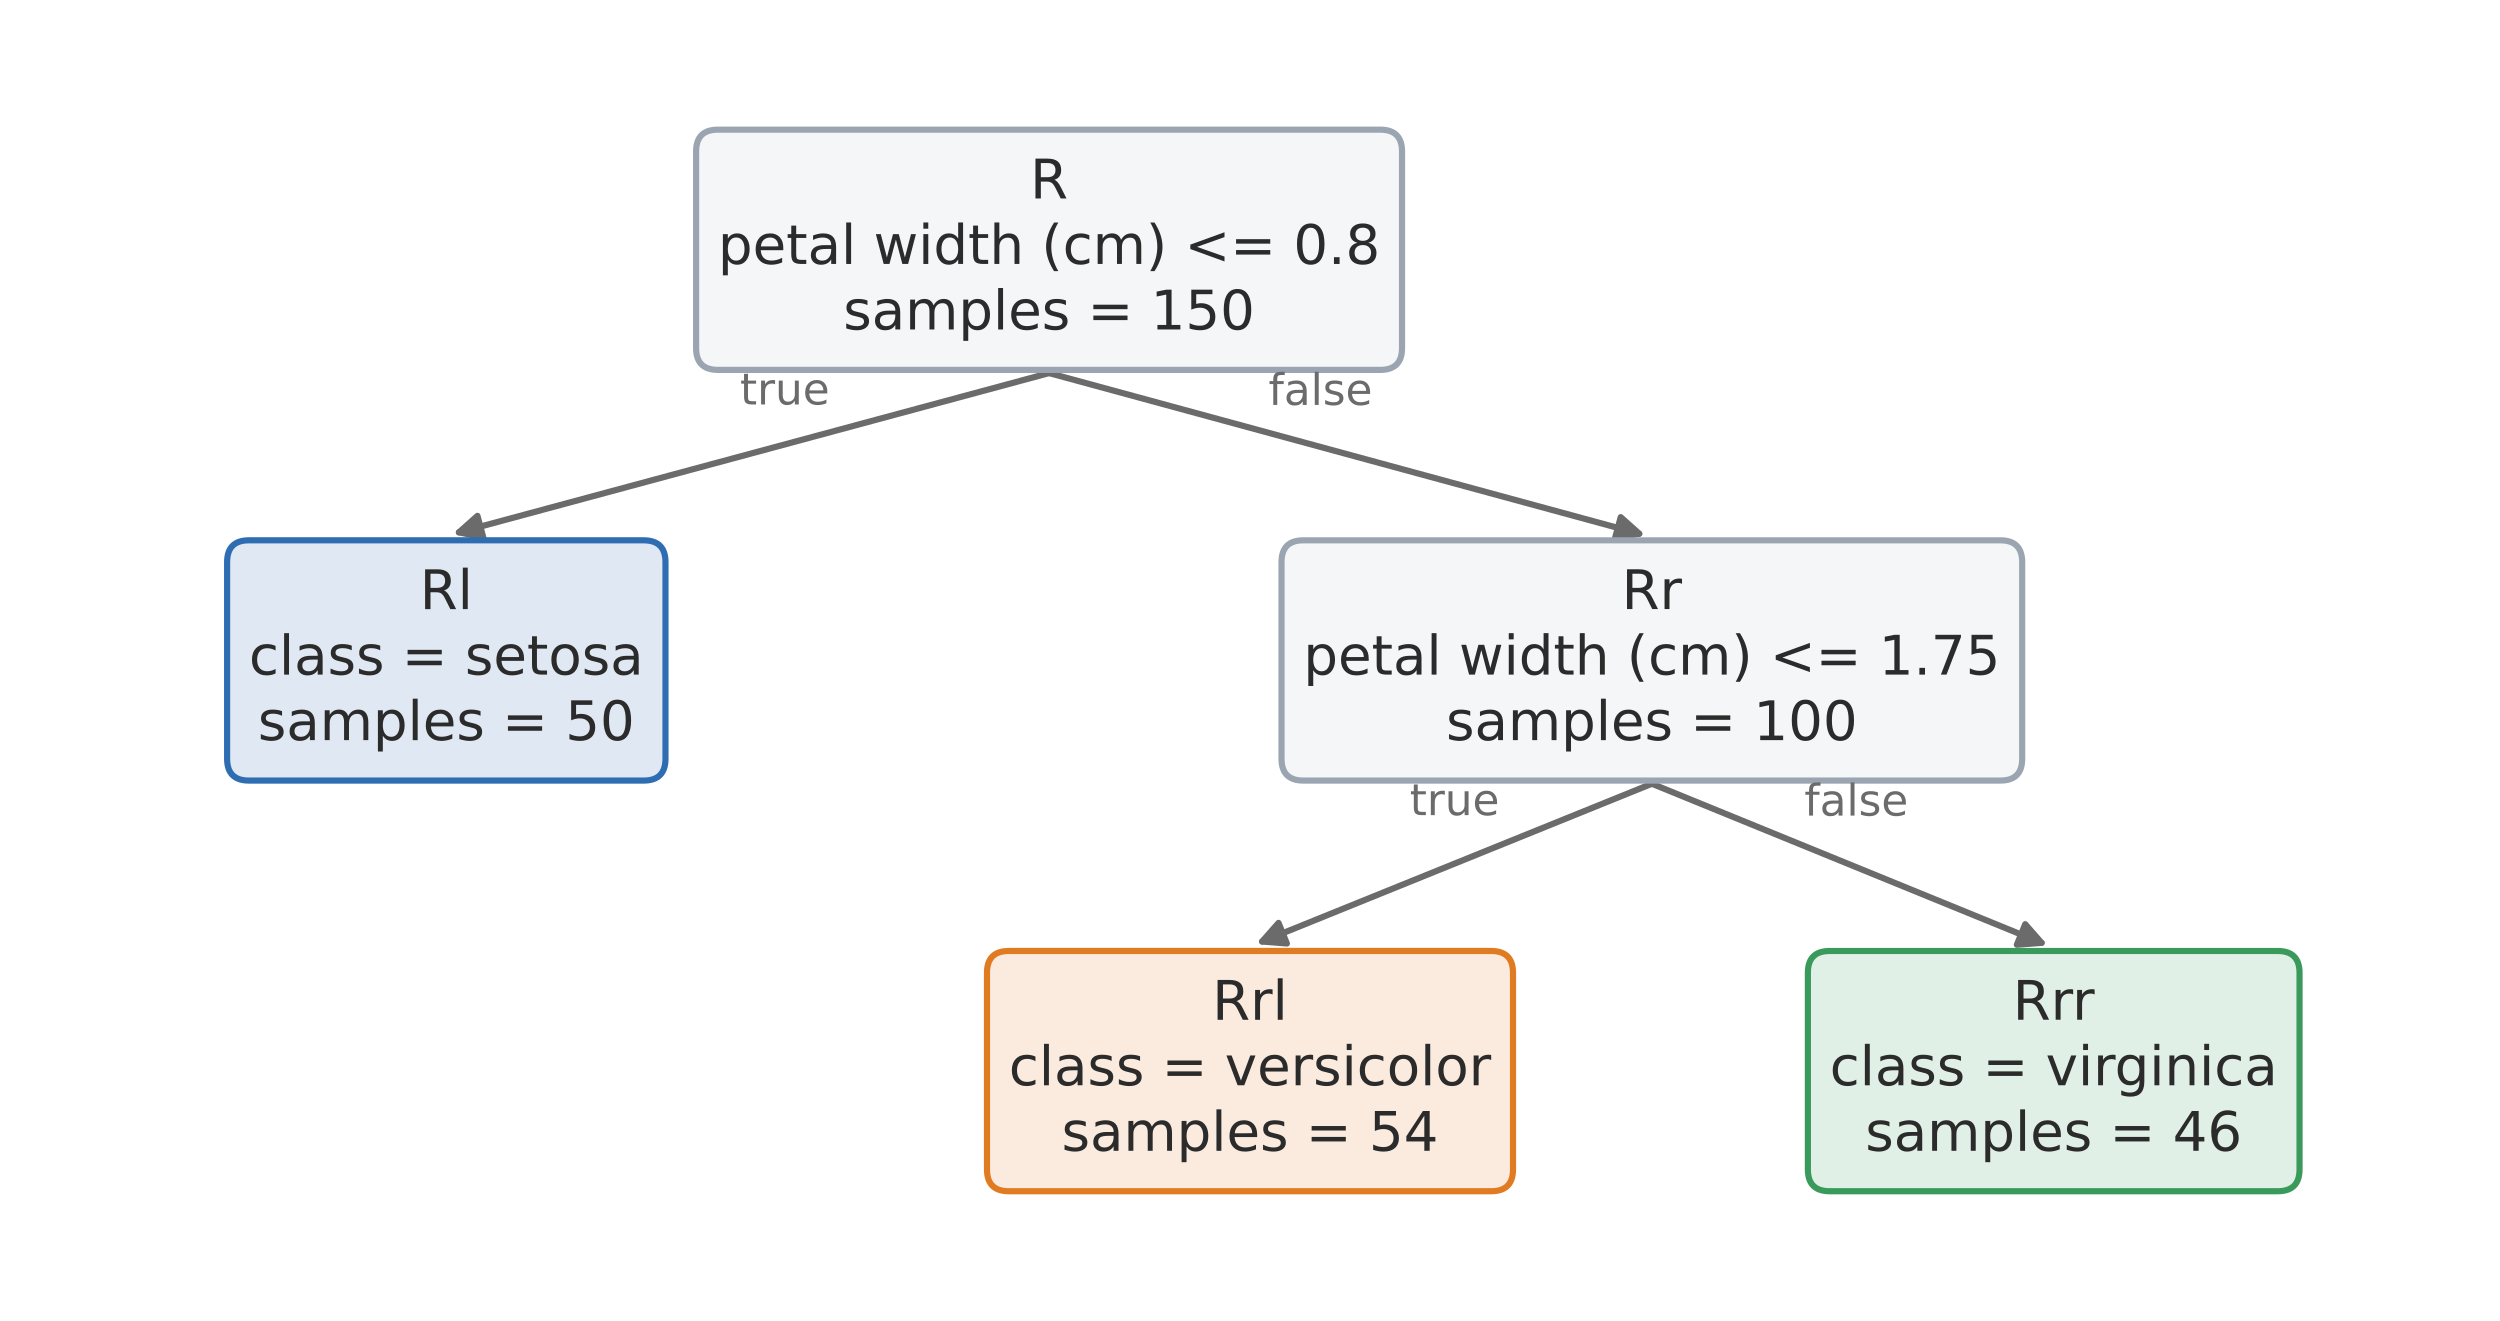
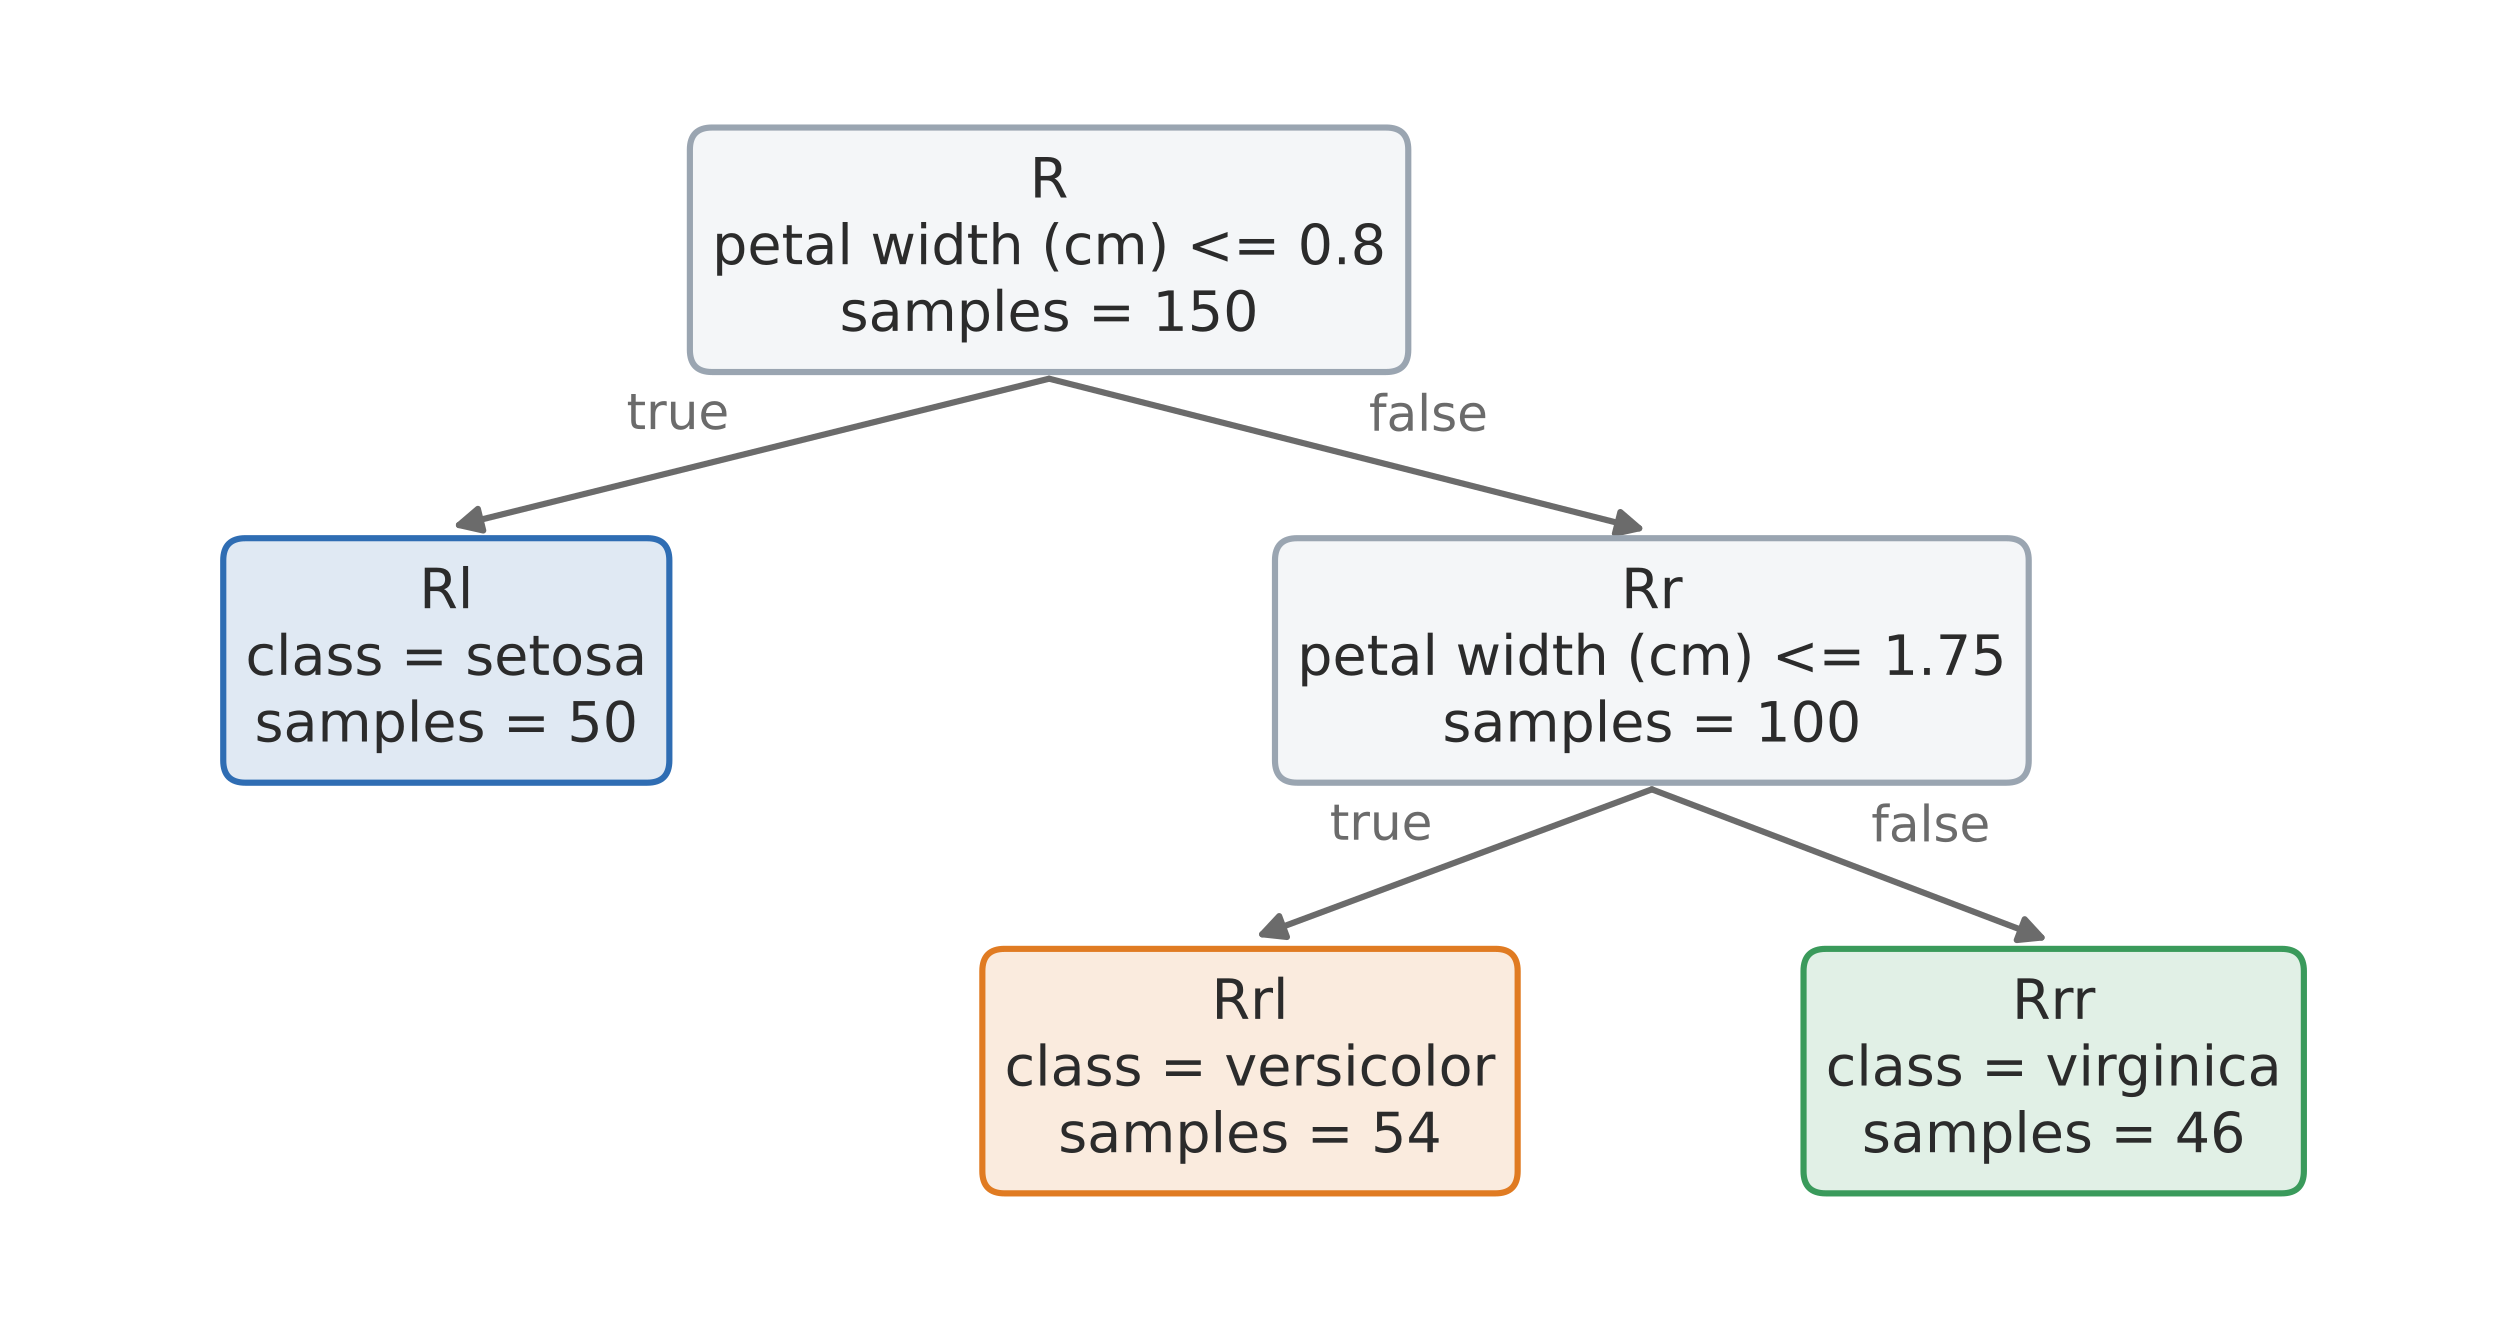
<svg xmlns="http://www.w3.org/2000/svg" xmlns:xlink="http://www.w3.org/1999/xlink" width="405pt" height="213.984pt" viewBox="0 0 405 213.984" version="1.1">
  <defs>
    <style type="text/css">*{stroke-linejoin: round; stroke-linecap: butt}</style>
  </defs>
  <g id="figure_1">
    <g id="patch_1">
      <path d="M 0 213.984  L 405 213.984  L 405 0  L 0 0  L 0 213.984  z " style="fill: none" />
    </g>
    <g id="axes_1">
      <g id="patch_2">
-         <path d="M 169.95 60.439  Q 121.606 73.487 74.342 86.243  " style="fill: none; stroke: #6b6b6b; stroke-linecap: round" />
-         <path d="M 78.287 87.043  L 74.342 86.243  L 77.349 83.567  z " style="fill: #6b6b6b; stroke: #6b6b6b; stroke-linecap: round" />
+         <path d="M 169.95 61.349  Q 121.609 73.337 74.354 85.057  " style="fill: none; stroke: #6b6b6b; stroke-linecap: round" />
+         <path d="M 78.281 85.937  L 74.354 85.057  L 77.415 82.443  z " style="fill: #6b6b6b; stroke: #6b6b6b; stroke-linecap: round" />
      </g>
      <g id="patch_3">
-         <path d="M 169.95 60.439  Q 218.294 73.597 265.559 86.461  " style="fill: none; stroke: #6b6b6b; stroke-linecap: round" />
-         <path d="M 262.558 83.779  L 265.559 86.461  L 261.612 87.252  z " style="fill: #6b6b6b; stroke: #6b6b6b; stroke-linecap: round" />
+         <path d="M 169.95 61.349  Q 218.291 73.605 265.548 85.587  " style="fill: none; stroke: #6b6b6b; stroke-linecap: round" />
+         <path d="M 262.501 82.957  L 265.548 85.587  L 261.616 86.447  z " style="fill: #6b6b6b; stroke: #6b6b6b; stroke-linecap: round" />
      </g>
      <g id="patch_4">
-         <path d="M 267.6 126.967  Q 235.513 139.957 204.462 152.528  " style="fill: none; stroke: #6b6b6b; stroke-linecap: round" />
-         <path d="M 208.475 152.845  L 204.462 152.528  L 207.124 149.508  z " style="fill: #6b6b6b; stroke: #6b6b6b; stroke-linecap: round" />
+         <path d="M 267.6 127.877  Q 235.517 139.812 204.482 151.357  " style="fill: none; stroke: #6b6b6b; stroke-linecap: round" />
+         <path d="M 208.483 151.789  L 204.482 151.357  L 207.228 148.415  z " style="fill: #6b6b6b; stroke: #6b6b6b; stroke-linecap: round" />
      </g>
      <g id="patch_5">
-         <path d="M 267.6 126.967  Q 299.687 140.067 330.739 152.744  " style="fill: none; stroke: #6b6b6b; stroke-linecap: round" />
-         <path d="M 328.086 149.717  L 330.739 152.744  L 326.726 153.05  z " style="fill: #6b6b6b; stroke: #6b6b6b; stroke-linecap: round" />
+         <path d="M 267.6 127.877  Q 299.683 140.078 330.721 151.883  " style="fill: none; stroke: #6b6b6b; stroke-linecap: round" />
+         <path d="M 327.996 148.921  L 330.721 151.883  L 326.717 152.285  z " style="fill: #6b6b6b; stroke: #6b6b6b; stroke-linecap: round" />
      </g>
      <g id="R">
        <g id="patch_6">
-           <path d="M 116.307 59.924  L 223.593 59.924  Q 227.13 59.924 227.13 56.387  L 227.13 24.541  Q 227.13 21.004 223.593 21.004  L 116.307 21.004  Q 112.77 21.004 112.77 24.541  L 112.77 56.387  Q 112.77 59.924 116.307 59.924  z " style="fill: #f4f6f8; stroke: #9aa5b1; stroke-linejoin: miter" />
-         </g>
-         <g style="fill: #2b2b2b" transform="translate(166.8774 32.14609) scale(0.088441 -0.088441)">
+           <path d="M 115.361 60.267  L 224.539 60.267  Q 228.139 60.267 228.139 56.667  L 228.139 24.261  Q 228.139 20.661 224.539 20.661  L 115.361 20.661  Q 111.761 20.661 111.761 24.261  L 111.761 56.667  Q 111.761 60.267 115.361 60.267  z " style="fill: #f4f6f8; stroke: #9aa5b1; stroke-linejoin: miter" />
+         </g>
+         <g style="fill: #2b2b2b" transform="translate(166.8232 31.99943) scale(0.09 -0.09)">
          <defs>
            <path id="DejaVuSans-35" d="M 2841 2188  Q 3044 2119 3236 1894  Q 3428 1669 3622 1275  L 4263 0  L 3584 0  L 2988 1197  Q 2756 1666 2539 1819  Q 2322 1972 1947 1972  L 1259 1972  L 1259 0  L 628 0  L 628 4666  L 2053 4666  Q 2853 4666 3247 4331  Q 3641 3997 3641 3322  Q 3641 2881 3436 2590  Q 3231 2300 2841 2188  z M 1259 4147  L 1259 2491  L 2053 2491  Q 2509 2491 2742 2702  Q 2975 2913 2975 3322  Q 2975 3731 2742 3939  Q 2509 4147 2053 4147  L 1259 4147  z " transform="scale(0.015625)" />
          </defs>
          <use xlink:href="#DejaVuSans-35" />
        </g>
-         <g style="fill: #2b2b2b" transform="translate(116.3073 42.76138) scale(0.088441 -0.088441)">
+         <g style="fill: #2b2b2b" transform="translate(115.3615 42.80189) scale(0.09 -0.09)">
          <defs>
            <path id="DejaVuSans-53" d="M 1159 525  L 1159 -1331  L 581 -1331  L 581 3500  L 1159 3500  L 1159 2969  Q 1341 3281 1617 3432  Q 1894 3584 2278 3584  Q 2916 3584 3314 3078  Q 3713 2572 3713 1747  Q 3713 922 3314 415  Q 2916 -91 2278 -91  Q 1894 -91 1617 61  Q 1341 213 1159 525  z M 3116 1747  Q 3116 2381 2855 2742  Q 2594 3103 2138 3103  Q 1681 3103 1420 2742  Q 1159 2381 1159 1747  Q 1159 1113 1420 752  Q 1681 391 2138 391  Q 2594 391 2855 752  Q 3116 1113 3116 1747  z " transform="scale(0.015625)" />
            <path id="DejaVuSans-48" d="M 3597 1894  L 3597 1613  L 953 1613  Q 991 1019 1311 708  Q 1631 397 2203 397  Q 2534 397 2845 478  Q 3156 559 3463 722  L 3463 178  Q 3153 47 2828 -22  Q 2503 -91 2169 -91  Q 1331 -91 842 396  Q 353 884 353 1716  Q 353 2575 817 3079  Q 1281 3584 2069 3584  Q 2775 3584 3186 3129  Q 3597 2675 3597 1894  z M 3022 2063  Q 3016 2534 2758 2815  Q 2500 3097 2075 3097  Q 1594 3097 1305 2825  Q 1016 2553 972 2059  L 3022 2063  z " transform="scale(0.015625)" />
            <path id="DejaVuSans-57" d="M 1172 4494  L 1172 3500  L 2356 3500  L 2356 3053  L 1172 3053  L 1172 1153  Q 1172 725 1289 603  Q 1406 481 1766 481  L 2356 481  L 2356 0  L 1766 0  Q 1100 0 847 248  Q 594 497 594 1153  L 594 3053  L 172 3053  L 172 3500  L 594 3500  L 594 4494  L 1172 4494  z " transform="scale(0.015625)" />
            <path id="DejaVuSans-44" d="M 2194 1759  Q 1497 1759 1228 1600  Q 959 1441 959 1056  Q 959 750 1161 570  Q 1363 391 1709 391  Q 2188 391 2477 730  Q 2766 1069 2766 1631  L 2766 1759  L 2194 1759  z M 3341 1997  L 3341 0  L 2766 0  L 2766 531  Q 2569 213 2275 61  Q 1981 -91 1556 -91  Q 1019 -91 701 211  Q 384 513 384 1019  Q 384 1609 779 1909  Q 1175 2209 1959 2209  L 2766 2209  L 2766 2266  Q 2766 2663 2505 2880  Q 2244 3097 1772 3097  Q 1472 3097 1187 3025  Q 903 2953 641 2809  L 641 3341  Q 956 3463 1253 3523  Q 1550 3584 1831 3584  Q 2591 3584 2966 3190  Q 3341 2797 3341 1997  z " transform="scale(0.015625)" />
            <path id="DejaVuSans-4f" d="M 603 4863  L 1178 4863  L 1178 0  L 603 0  L 603 4863  z " transform="scale(0.015625)" />
            <path id="DejaVuSans-3" transform="scale(0.015625)" />
            <path id="DejaVuSans-5a" d="M 269 3500  L 844 3500  L 1563 769  L 2278 3500  L 2956 3500  L 3675 769  L 4391 3500  L 4966 3500  L 4050 0  L 3372 0  L 2619 2869  L 1863 0  L 1184 0  L 269 3500  z " transform="scale(0.015625)" />
            <path id="DejaVuSans-4c" d="M 603 3500  L 1178 3500  L 1178 0  L 603 0  L 603 3500  z M 603 4863  L 1178 4863  L 1178 4134  L 603 4134  L 603 4863  z " transform="scale(0.015625)" />
            <path id="DejaVuSans-47" d="M 2906 2969  L 2906 4863  L 3481 4863  L 3481 0  L 2906 0  L 2906 525  Q 2725 213 2448 61  Q 2172 -91 1784 -91  Q 1150 -91 751 415  Q 353 922 353 1747  Q 353 2572 751 3078  Q 1150 3584 1784 3584  Q 2172 3584 2448 3432  Q 2725 3281 2906 2969  z M 947 1747  Q 947 1113 1208 752  Q 1469 391 1925 391  Q 2381 391 2643 752  Q 2906 1113 2906 1747  Q 2906 2381 2643 2742  Q 2381 3103 1925 3103  Q 1469 3103 1208 2742  Q 947 2381 947 1747  z " transform="scale(0.015625)" />
            <path id="DejaVuSans-4b" d="M 3513 2113  L 3513 0  L 2938 0  L 2938 2094  Q 2938 2591 2744 2837  Q 2550 3084 2163 3084  Q 1697 3084 1428 2787  Q 1159 2491 1159 1978  L 1159 0  L 581 0  L 581 4863  L 1159 4863  L 1159 2956  Q 1366 3272 1645 3428  Q 1925 3584 2291 3584  Q 2894 3584 3203 3211  Q 3513 2838 3513 2113  z " transform="scale(0.015625)" />
            <path id="DejaVuSans-b" d="M 1984 4856  Q 1566 4138 1362 3434  Q 1159 2731 1159 2009  Q 1159 1288 1364 580  Q 1569 -128 1984 -844  L 1484 -844  Q 1016 -109 783 600  Q 550 1309 550 2009  Q 550 2706 781 3412  Q 1013 4119 1484 4856  L 1984 4856  z " transform="scale(0.015625)" />
            <path id="DejaVuSans-46" d="M 3122 3366  L 3122 2828  Q 2878 2963 2633 3030  Q 2388 3097 2138 3097  Q 1578 3097 1268 2742  Q 959 2388 959 1747  Q 959 1106 1268 751  Q 1578 397 2138 397  Q 2388 397 2633 464  Q 2878 531 3122 666  L 3122 134  Q 2881 22 2623 -34  Q 2366 -91 2075 -91  Q 1284 -91 818 406  Q 353 903 353 1747  Q 353 2603 823 3093  Q 1294 3584 2113 3584  Q 2378 3584 2631 3529  Q 2884 3475 3122 3366  z " transform="scale(0.015625)" />
            <path id="DejaVuSans-50" d="M 3328 2828  Q 3544 3216 3844 3400  Q 4144 3584 4550 3584  Q 5097 3584 5394 3201  Q 5691 2819 5691 2113  L 5691 0  L 5113 0  L 5113 2094  Q 5113 2597 4934 2840  Q 4756 3084 4391 3084  Q 3944 3084 3684 2787  Q 3425 2491 3425 1978  L 3425 0  L 2847 0  L 2847 2094  Q 2847 2600 2669 2842  Q 2491 3084 2119 3084  Q 1678 3084 1418 2786  Q 1159 2488 1159 1978  L 1159 0  L 581 0  L 581 3500  L 1159 3500  L 1159 2956  Q 1356 3278 1631 3431  Q 1906 3584 2284 3584  Q 2666 3584 2933 3390  Q 3200 3197 3328 2828  z " transform="scale(0.015625)" />
            <path id="DejaVuSans-c" d="M 513 4856  L 1013 4856  Q 1481 4119 1714 3412  Q 1947 2706 1947 2009  Q 1947 1309 1714 600  Q 1481 -109 1013 -844  L 513 -844  Q 928 -128 1133 580  Q 1338 1288 1338 2009  Q 1338 2731 1133 3434  Q 928 4138 513 4856  z " transform="scale(0.015625)" />
            <path id="DejaVuSans-1f" d="M 4684 3150  L 1459 2003  L 4684 863  L 4684 294  L 678 1747  L 678 2266  L 4684 3719  L 4684 3150  z " transform="scale(0.015625)" />
            <path id="DejaVuSans-20" d="M 678 2906  L 4684 2906  L 4684 2381  L 678 2381  L 678 2906  z M 678 1631  L 4684 1631  L 4684 1100  L 678 1100  L 678 1631  z " transform="scale(0.015625)" />
            <path id="DejaVuSans-13" d="M 2034 4250  Q 1547 4250 1301 3770  Q 1056 3291 1056 2328  Q 1056 1369 1301 889  Q 1547 409 2034 409  Q 2525 409 2770 889  Q 3016 1369 3016 2328  Q 3016 3291 2770 3770  Q 2525 4250 2034 4250  z M 2034 4750  Q 2819 4750 3233 4129  Q 3647 3509 3647 2328  Q 3647 1150 3233 529  Q 2819 -91 2034 -91  Q 1250 -91 836 529  Q 422 1150 422 2328  Q 422 3509 836 4129  Q 1250 4750 2034 4750  z " transform="scale(0.015625)" />
            <path id="DejaVuSans-11" d="M 684 794  L 1344 794  L 1344 0  L 684 0  L 684 794  z " transform="scale(0.015625)" />
            <path id="DejaVuSans-1b" d="M 2034 2216  Q 1584 2216 1326 1975  Q 1069 1734 1069 1313  Q 1069 891 1326 650  Q 1584 409 2034 409  Q 2484 409 2743 651  Q 3003 894 3003 1313  Q 3003 1734 2745 1975  Q 2488 2216 2034 2216  z M 1403 2484  Q 997 2584 770 2862  Q 544 3141 544 3541  Q 544 4100 942 4425  Q 1341 4750 2034 4750  Q 2731 4750 3128 4425  Q 3525 4100 3525 3541  Q 3525 3141 3298 2862  Q 3072 2584 2669 2484  Q 3125 2378 3379 2068  Q 3634 1759 3634 1313  Q 3634 634 3220 271  Q 2806 -91 2034 -91  Q 1263 -91 848 271  Q 434 634 434 1313  Q 434 1759 690 2068  Q 947 2378 1403 2484  z M 1172 3481  Q 1172 3119 1398 2916  Q 1625 2713 2034 2713  Q 2441 2713 2670 2916  Q 2900 3119 2900 3481  Q 2900 3844 2670 4047  Q 2441 4250 2034 4250  Q 1625 4250 1398 4047  Q 1172 3844 1172 3481  z " transform="scale(0.015625)" />
          </defs>
          <use xlink:href="#DejaVuSans-53" />
          <use xlink:href="#DejaVuSans-48" transform="translate(63.48438 0)" />
          <use xlink:href="#DejaVuSans-57" transform="translate(125.0156 0)" />
          <use xlink:href="#DejaVuSans-44" transform="translate(164.2188 0)" />
          <use xlink:href="#DejaVuSans-4f" transform="translate(225.5 0)" />
          <use xlink:href="#DejaVuSans-3" transform="translate(253.2812 0)" />
          <use xlink:href="#DejaVuSans-5a" transform="translate(285.0625 0)" />
          <use xlink:href="#DejaVuSans-4c" transform="translate(366.8438 0)" />
          <use xlink:href="#DejaVuSans-47" transform="translate(394.625 0)" />
          <use xlink:href="#DejaVuSans-57" transform="translate(458.1094 0)" />
          <use xlink:href="#DejaVuSans-4b" transform="translate(497.3125 0)" />
          <use xlink:href="#DejaVuSans-3" transform="translate(560.6875 0)" />
          <use xlink:href="#DejaVuSans-b" transform="translate(592.4688 0)" />
          <use xlink:href="#DejaVuSans-46" transform="translate(631.4844 0)" />
          <use xlink:href="#DejaVuSans-50" transform="translate(686.4688 0)" />
          <use xlink:href="#DejaVuSans-c" transform="translate(783.875 0)" />
          <use xlink:href="#DejaVuSans-3" transform="translate(822.8906 0)" />
          <use xlink:href="#DejaVuSans-1f" transform="translate(854.6719 0)" />
          <use xlink:href="#DejaVuSans-20" transform="translate(938.4688 0)" />
          <use xlink:href="#DejaVuSans-3" transform="translate(1022.266 0)" />
          <use xlink:href="#DejaVuSans-13" transform="translate(1054.047 0)" />
          <use xlink:href="#DejaVuSans-11" transform="translate(1117.672 0)" />
          <use xlink:href="#DejaVuSans-1b" transform="translate(1149.453 0)" />
        </g>
-         <g style="fill: #2b2b2b" transform="translate(136.612 53.37668) scale(0.088441 -0.088441)">
+         <g style="fill: #2b2b2b" transform="translate(136.0242 53.60435) scale(0.09 -0.09)">
          <defs>
            <path id="DejaVuSans-56" d="M 2834 3397  L 2834 2853  Q 2591 2978 2328 3040  Q 2066 3103 1784 3103  Q 1356 3103 1142 2972  Q 928 2841 928 2578  Q 928 2378 1081 2264  Q 1234 2150 1697 2047  L 1894 2003  Q 2506 1872 2764 1633  Q 3022 1394 3022 966  Q 3022 478 2636 193  Q 2250 -91 1575 -91  Q 1294 -91 989 -36  Q 684 19 347 128  L 347 722  Q 666 556 975 473  Q 1284 391 1588 391  Q 1994 391 2212 530  Q 2431 669 2431 922  Q 2431 1156 2273 1281  Q 2116 1406 1581 1522  L 1381 1569  Q 847 1681 609 1914  Q 372 2147 372 2553  Q 372 3047 722 3315  Q 1072 3584 1716 3584  Q 2034 3584 2315 3537  Q 2597 3491 2834 3397  z " transform="scale(0.015625)" />
            <path id="DejaVuSans-14" d="M 794 531  L 1825 531  L 1825 4091  L 703 3866  L 703 4441  L 1819 4666  L 2450 4666  L 2450 531  L 3481 531  L 3481 0  L 794 0  L 794 531  z " transform="scale(0.015625)" />
            <path id="DejaVuSans-18" d="M 691 4666  L 3169 4666  L 3169 4134  L 1269 4134  L 1269 2991  Q 1406 3038 1543 3061  Q 1681 3084 1819 3084  Q 2600 3084 3056 2656  Q 3513 2228 3513 1497  Q 3513 744 3044 326  Q 2575 -91 1722 -91  Q 1428 -91 1123 -41  Q 819 9 494 109  L 494 744  Q 775 591 1075 516  Q 1375 441 1709 441  Q 2250 441 2565 725  Q 2881 1009 2881 1497  Q 2881 1984 2565 2268  Q 2250 2553 1709 2553  Q 1456 2553 1204 2497  Q 953 2441 691 2322  L 691 4666  z " transform="scale(0.015625)" />
          </defs>
          <use xlink:href="#DejaVuSans-56" />
          <use xlink:href="#DejaVuSans-44" transform="translate(52.09375 0)" />
          <use xlink:href="#DejaVuSans-50" transform="translate(113.375 0)" />
          <use xlink:href="#DejaVuSans-53" transform="translate(210.7812 0)" />
          <use xlink:href="#DejaVuSans-4f" transform="translate(274.2656 0)" />
          <use xlink:href="#DejaVuSans-48" transform="translate(302.0469 0)" />
          <use xlink:href="#DejaVuSans-56" transform="translate(363.5781 0)" />
          <use xlink:href="#DejaVuSans-3" transform="translate(415.6719 0)" />
          <use xlink:href="#DejaVuSans-20" transform="translate(447.4531 0)" />
          <use xlink:href="#DejaVuSans-3" transform="translate(531.25 0)" />
          <use xlink:href="#DejaVuSans-14" transform="translate(563.0312 0)" />
          <use xlink:href="#DejaVuSans-18" transform="translate(626.6562 0)" />
          <use xlink:href="#DejaVuSans-13" transform="translate(690.2812 0)" />
        </g>
      </g>
      <g id="Rl">
        <g id="patch_7">
-           <path d="M 40.329 126.453  L 104.271 126.453  Q 107.808 126.453 107.808 122.915  L 107.808 91.069  Q 107.808 87.531 104.271 87.531  L 40.329 87.531  Q 36.792 87.531 36.792 91.069  L 36.792 122.915  Q 36.792 126.453 40.329 126.453  z " style="fill: #2f6db3; fill-opacity: 0.15; stroke: #2f6db3; stroke-linejoin: miter" />
-         </g>
-         <g style="fill: #2b2b2b" transform="translate(67.99888 98.67443) scale(0.088441 -0.088441)">
+           <path d="M 39.766 126.796  L 104.834 126.796  Q 108.434 126.796 108.434 123.196  L 108.434 90.788  Q 108.434 87.188 104.834 87.188  L 39.766 87.188  Q 36.166 87.188 36.166 90.788  L 36.166 123.196  Q 36.166 126.796 39.766 126.796  z " style="fill: #2f6db3; fill-opacity: 0.15; stroke: #2f6db3; stroke-linejoin: miter" />
+         </g>
+         <g style="fill: #2b2b2b" transform="translate(67.92305 98.52778) scale(0.09 -0.09)">
          <use xlink:href="#DejaVuSans-35" />
          <use xlink:href="#DejaVuSans-4f" transform="translate(69.48438 0)" />
        </g>
-         <g style="fill: #2b2b2b" transform="translate(40.3294 109.2897) scale(0.088441 -0.088441)">
+         <g style="fill: #2b2b2b" transform="translate(39.7657 109.3302) scale(0.09 -0.09)">
          <defs>
            <path id="DejaVuSans-52" d="M 1959 3097  Q 1497 3097 1228 2736  Q 959 2375 959 1747  Q 959 1119 1226 758  Q 1494 397 1959 397  Q 2419 397 2687 759  Q 2956 1122 2956 1747  Q 2956 2369 2687 2733  Q 2419 3097 1959 3097  z M 1959 3584  Q 2709 3584 3137 3096  Q 3566 2609 3566 1747  Q 3566 888 3137 398  Q 2709 -91 1959 -91  Q 1206 -91 779 398  Q 353 888 353 1747  Q 353 2609 779 3096  Q 1206 3584 1959 3584  z " transform="scale(0.015625)" />
          </defs>
          <use xlink:href="#DejaVuSans-46" />
          <use xlink:href="#DejaVuSans-4f" transform="translate(54.98438 0)" />
          <use xlink:href="#DejaVuSans-44" transform="translate(82.76562 0)" />
          <use xlink:href="#DejaVuSans-56" transform="translate(144.0469 0)" />
          <use xlink:href="#DejaVuSans-56" transform="translate(196.1406 0)" />
          <use xlink:href="#DejaVuSans-3" transform="translate(248.2344 0)" />
          <use xlink:href="#DejaVuSans-20" transform="translate(280.0156 0)" />
          <use xlink:href="#DejaVuSans-3" transform="translate(363.8125 0)" />
          <use xlink:href="#DejaVuSans-56" transform="translate(395.5938 0)" />
          <use xlink:href="#DejaVuSans-48" transform="translate(447.6875 0)" />
          <use xlink:href="#DejaVuSans-57" transform="translate(509.2188 0)" />
          <use xlink:href="#DejaVuSans-52" transform="translate(548.4219 0)" />
          <use xlink:href="#DejaVuSans-56" transform="translate(609.6094 0)" />
          <use xlink:href="#DejaVuSans-44" transform="translate(661.7031 0)" />
        </g>
-         <g style="fill: #2b2b2b" transform="translate(41.77554 119.905) scale(0.088441 -0.088441)">
+         <g style="fill: #2b2b2b" transform="translate(41.23734 120.1327) scale(0.09 -0.09)">
          <use xlink:href="#DejaVuSans-56" />
          <use xlink:href="#DejaVuSans-44" transform="translate(52.09375 0)" />
          <use xlink:href="#DejaVuSans-50" transform="translate(113.375 0)" />
          <use xlink:href="#DejaVuSans-53" transform="translate(210.7812 0)" />
          <use xlink:href="#DejaVuSans-4f" transform="translate(274.2656 0)" />
          <use xlink:href="#DejaVuSans-48" transform="translate(302.0469 0)" />
          <use xlink:href="#DejaVuSans-56" transform="translate(363.5781 0)" />
          <use xlink:href="#DejaVuSans-3" transform="translate(415.6719 0)" />
          <use xlink:href="#DejaVuSans-20" transform="translate(447.4531 0)" />
          <use xlink:href="#DejaVuSans-3" transform="translate(531.25 0)" />
          <use xlink:href="#DejaVuSans-18" transform="translate(563.0312 0)" />
          <use xlink:href="#DejaVuSans-13" transform="translate(626.6562 0)" />
        </g>
      </g>
      <g id="Rr">
        <g id="patch_8">
-           <path d="M 211.144 126.452  L 324.056 126.452  Q 327.594 126.452 327.594 122.915  L 327.594 91.069  Q 327.594 87.532 324.056 87.532  L 211.144 87.532  Q 207.606 87.532 207.606 91.069  L 207.606 122.915  Q 207.606 126.452 211.144 126.452  z " style="fill: #f4f6f8; stroke: #9aa5b1; stroke-linejoin: miter" />
-         </g>
-         <g style="fill: #2b2b2b" transform="translate(262.7095 98.67409) scale(0.088441 -0.088441)">
+           <path d="M 210.148 126.795  L 325.052 126.795  Q 328.652 126.795 328.652 123.195  L 328.652 90.789  Q 328.652 87.189 325.052 87.189  L 210.148 87.189  Q 206.548 87.189 206.548 90.789  L 206.548 123.195  Q 206.548 126.795 210.148 126.795  z " style="fill: #f4f6f8; stroke: #9aa5b1; stroke-linejoin: miter" />
+         </g>
+         <g style="fill: #2b2b2b" transform="translate(262.6233 98.52743) scale(0.09 -0.09)">
          <defs>
            <path id="DejaVuSans-55" d="M 2631 2963  Q 2534 3019 2420 3045  Q 2306 3072 2169 3072  Q 1681 3072 1420 2755  Q 1159 2438 1159 1844  L 1159 0  L 581 0  L 581 3500  L 1159 3500  L 1159 2956  Q 1341 3275 1631 3429  Q 1922 3584 2338 3584  Q 2397 3584 2469 3576  Q 2541 3569 2628 3553  L 2631 2963  z " transform="scale(0.015625)" />
          </defs>
          <use xlink:href="#DejaVuSans-35" />
          <use xlink:href="#DejaVuSans-55" transform="translate(69.48438 0)" />
        </g>
-         <g style="fill: #2b2b2b" transform="translate(211.1438 109.2894) scale(0.088441 -0.088441)">
+         <g style="fill: #2b2b2b" transform="translate(210.1484 109.3299) scale(0.09 -0.09)">
          <defs>
            <path id="DejaVuSans-1a" d="M 525 4666  L 3525 4666  L 3525 4397  L 1831 0  L 1172 0  L 2766 4134  L 525 4134  L 525 4666  z " transform="scale(0.015625)" />
          </defs>
          <use xlink:href="#DejaVuSans-53" />
          <use xlink:href="#DejaVuSans-48" transform="translate(63.48438 0)" />
          <use xlink:href="#DejaVuSans-57" transform="translate(125.0156 0)" />
          <use xlink:href="#DejaVuSans-44" transform="translate(164.2188 0)" />
          <use xlink:href="#DejaVuSans-4f" transform="translate(225.5 0)" />
          <use xlink:href="#DejaVuSans-3" transform="translate(253.2812 0)" />
          <use xlink:href="#DejaVuSans-5a" transform="translate(285.0625 0)" />
          <use xlink:href="#DejaVuSans-4c" transform="translate(366.8438 0)" />
          <use xlink:href="#DejaVuSans-47" transform="translate(394.625 0)" />
          <use xlink:href="#DejaVuSans-57" transform="translate(458.1094 0)" />
          <use xlink:href="#DejaVuSans-4b" transform="translate(497.3125 0)" />
          <use xlink:href="#DejaVuSans-3" transform="translate(560.6875 0)" />
          <use xlink:href="#DejaVuSans-b" transform="translate(592.4688 0)" />
          <use xlink:href="#DejaVuSans-46" transform="translate(631.4844 0)" />
          <use xlink:href="#DejaVuSans-50" transform="translate(686.4688 0)" />
          <use xlink:href="#DejaVuSans-c" transform="translate(783.875 0)" />
          <use xlink:href="#DejaVuSans-3" transform="translate(822.8906 0)" />
          <use xlink:href="#DejaVuSans-1f" transform="translate(854.6719 0)" />
          <use xlink:href="#DejaVuSans-20" transform="translate(938.4688 0)" />
          <use xlink:href="#DejaVuSans-3" transform="translate(1022.266 0)" />
          <use xlink:href="#DejaVuSans-14" transform="translate(1054.047 0)" />
          <use xlink:href="#DejaVuSans-11" transform="translate(1117.672 0)" />
          <use xlink:href="#DejaVuSans-1a" transform="translate(1149.453 0)" />
          <use xlink:href="#DejaVuSans-18" transform="translate(1213.078 0)" />
        </g>
-         <g style="fill: #2b2b2b" transform="translate(234.262 119.9047) scale(0.088441 -0.088441)">
+         <g style="fill: #2b2b2b" transform="translate(233.6742 120.1324) scale(0.09 -0.09)">
          <use xlink:href="#DejaVuSans-56" />
          <use xlink:href="#DejaVuSans-44" transform="translate(52.09375 0)" />
          <use xlink:href="#DejaVuSans-50" transform="translate(113.375 0)" />
          <use xlink:href="#DejaVuSans-53" transform="translate(210.7812 0)" />
          <use xlink:href="#DejaVuSans-4f" transform="translate(274.2656 0)" />
          <use xlink:href="#DejaVuSans-48" transform="translate(302.0469 0)" />
          <use xlink:href="#DejaVuSans-56" transform="translate(363.5781 0)" />
          <use xlink:href="#DejaVuSans-3" transform="translate(415.6719 0)" />
          <use xlink:href="#DejaVuSans-20" transform="translate(447.4531 0)" />
          <use xlink:href="#DejaVuSans-3" transform="translate(531.25 0)" />
          <use xlink:href="#DejaVuSans-14" transform="translate(563.0312 0)" />
          <use xlink:href="#DejaVuSans-13" transform="translate(626.6562 0)" />
          <use xlink:href="#DejaVuSans-13" transform="translate(690.2812 0)" />
        </g>
      </g>
      <g id="Rrl">
        <g id="patch_9">
-           <path d="M 163.429 192.981  L 241.571 192.981  Q 245.108 192.981 245.108 189.443  L 245.108 157.597  Q 245.108 154.059 241.571 154.059  L 163.429 154.059  Q 159.892 154.059 159.892 157.597  L 159.892 189.443  Q 159.892 192.981 163.429 192.981  z " style="fill: #e07b22; fill-opacity: 0.15; stroke: #e07b22; stroke-linejoin: miter" />
-         </g>
-         <g style="fill: #2b2b2b" transform="translate(196.381 165.2024) scale(0.088441 -0.088441)">
+           <path d="M 162.74 193.324  L 242.26 193.324  Q 245.86 193.324 245.86 189.724  L 245.86 157.316  Q 245.86 153.716 242.26 153.716  L 162.74 153.716  Q 159.14 153.716 159.14 157.316  L 159.14 189.724  Q 159.14 193.324 162.74 193.324  z " style="fill: #e07b22; fill-opacity: 0.15; stroke: #e07b22; stroke-linejoin: miter" />
+         </g>
+         <g style="fill: #2b2b2b" transform="translate(196.2731 165.0558) scale(0.09 -0.09)">
          <use xlink:href="#DejaVuSans-35" />
          <use xlink:href="#DejaVuSans-55" transform="translate(69.48438 0)" />
          <use xlink:href="#DejaVuSans-4f" transform="translate(110.5938 0)" />
        </g>
-         <g style="fill: #2b2b2b" transform="translate(163.4293 175.8177) scale(0.088441 -0.088441)">
+         <g style="fill: #2b2b2b" transform="translate(162.7404 175.8582) scale(0.09 -0.09)">
          <defs>
            <path id="DejaVuSans-59" d="M 191 3500  L 800 3500  L 1894 563  L 2988 3500  L 3597 3500  L 2284 0  L 1503 0  L 191 3500  z " transform="scale(0.015625)" />
          </defs>
          <use xlink:href="#DejaVuSans-46" />
          <use xlink:href="#DejaVuSans-4f" transform="translate(54.98438 0)" />
          <use xlink:href="#DejaVuSans-44" transform="translate(82.76562 0)" />
          <use xlink:href="#DejaVuSans-56" transform="translate(144.0469 0)" />
          <use xlink:href="#DejaVuSans-56" transform="translate(196.1406 0)" />
          <use xlink:href="#DejaVuSans-3" transform="translate(248.2344 0)" />
          <use xlink:href="#DejaVuSans-20" transform="translate(280.0156 0)" />
          <use xlink:href="#DejaVuSans-3" transform="translate(363.8125 0)" />
          <use xlink:href="#DejaVuSans-59" transform="translate(395.5938 0)" />
          <use xlink:href="#DejaVuSans-48" transform="translate(454.7812 0)" />
          <use xlink:href="#DejaVuSans-55" transform="translate(516.3125 0)" />
          <use xlink:href="#DejaVuSans-56" transform="translate(557.4219 0)" />
          <use xlink:href="#DejaVuSans-4c" transform="translate(609.5156 0)" />
          <use xlink:href="#DejaVuSans-46" transform="translate(637.2969 0)" />
          <use xlink:href="#DejaVuSans-52" transform="translate(692.2812 0)" />
          <use xlink:href="#DejaVuSans-4f" transform="translate(753.4688 0)" />
          <use xlink:href="#DejaVuSans-52" transform="translate(781.25 0)" />
          <use xlink:href="#DejaVuSans-55" transform="translate(842.4375 0)" />
        </g>
-         <g style="fill: #2b2b2b" transform="translate(171.9755 186.433) scale(0.088441 -0.088441)">
+         <g style="fill: #2b2b2b" transform="translate(171.4373 186.6607) scale(0.09 -0.09)">
          <defs>
            <path id="DejaVuSans-17" d="M 2419 4116  L 825 1625  L 2419 1625  L 2419 4116  z M 2253 4666  L 3047 4666  L 3047 1625  L 3713 1625  L 3713 1100  L 3047 1100  L 3047 0  L 2419 0  L 2419 1100  L 313 1100  L 313 1709  L 2253 4666  z " transform="scale(0.015625)" />
          </defs>
          <use xlink:href="#DejaVuSans-56" />
          <use xlink:href="#DejaVuSans-44" transform="translate(52.09375 0)" />
          <use xlink:href="#DejaVuSans-50" transform="translate(113.375 0)" />
          <use xlink:href="#DejaVuSans-53" transform="translate(210.7812 0)" />
          <use xlink:href="#DejaVuSans-4f" transform="translate(274.2656 0)" />
          <use xlink:href="#DejaVuSans-48" transform="translate(302.0469 0)" />
          <use xlink:href="#DejaVuSans-56" transform="translate(363.5781 0)" />
          <use xlink:href="#DejaVuSans-3" transform="translate(415.6719 0)" />
          <use xlink:href="#DejaVuSans-20" transform="translate(447.4531 0)" />
          <use xlink:href="#DejaVuSans-3" transform="translate(531.25 0)" />
          <use xlink:href="#DejaVuSans-18" transform="translate(563.0312 0)" />
          <use xlink:href="#DejaVuSans-17" transform="translate(626.6562 0)" />
        </g>
      </g>
      <g id="Rrr">
        <g id="patch_10">
-           <path d="M 296.412 192.98  L 368.988 192.98  Q 372.525 192.98 372.525 189.443  L 372.525 157.597  Q 372.525 154.06 368.988 154.06  L 296.412 154.06  Q 292.875 154.06 292.875 157.597  L 292.875 189.443  Q 292.875 192.98 296.412 192.98  z " style="fill: #3a9a5b; fill-opacity: 0.15; stroke: #3a9a5b; stroke-linejoin: miter" />
-         </g>
-         <g style="fill: #2b2b2b" transform="translate(326.069 165.2021) scale(0.088441 -0.088441)">
+           <path d="M 295.773 193.323  L 369.627 193.323  Q 373.227 193.323 373.227 189.723  L 373.227 157.317  Q 373.227 153.717 369.627 153.717  L 295.773 153.717  Q 292.173 153.717 292.173 157.317  L 292.173 189.723  Q 292.173 193.323 295.773 193.323  z " style="fill: #3a9a5b; fill-opacity: 0.15; stroke: #3a9a5b; stroke-linejoin: miter" />
+         </g>
+         <g style="fill: #2b2b2b" transform="translate(325.9521 165.0554) scale(0.09 -0.09)">
          <use xlink:href="#DejaVuSans-35" />
          <use xlink:href="#DejaVuSans-55" transform="translate(69.48438 0)" />
          <use xlink:href="#DejaVuSans-55" transform="translate(108.8438 0)" />
        </g>
-         <g style="fill: #2b2b2b" transform="translate(296.4124 175.8174) scale(0.088441 -0.088441)">
+         <g style="fill: #2b2b2b" transform="translate(295.7726 175.8579) scale(0.09 -0.09)">
          <defs>
            <path id="DejaVuSans-4a" d="M 2906 1791  Q 2906 2416 2648 2759  Q 2391 3103 1925 3103  Q 1463 3103 1205 2759  Q 947 2416 947 1791  Q 947 1169 1205 825  Q 1463 481 1925 481  Q 2391 481 2648 825  Q 2906 1169 2906 1791  z M 3481 434  Q 3481 -459 3084 -895  Q 2688 -1331 1869 -1331  Q 1566 -1331 1297 -1286  Q 1028 -1241 775 -1147  L 775 -588  Q 1028 -725 1275 -790  Q 1522 -856 1778 -856  Q 2344 -856 2625 -561  Q 2906 -266 2906 331  L 2906 616  Q 2728 306 2450 153  Q 2172 0 1784 0  Q 1141 0 747 490  Q 353 981 353 1791  Q 353 2603 747 3093  Q 1141 3584 1784 3584  Q 2172 3584 2450 3431  Q 2728 3278 2906 2969  L 2906 3500  L 3481 3500  L 3481 434  z " transform="scale(0.015625)" />
            <path id="DejaVuSans-51" d="M 3513 2113  L 3513 0  L 2938 0  L 2938 2094  Q 2938 2591 2744 2837  Q 2550 3084 2163 3084  Q 1697 3084 1428 2787  Q 1159 2491 1159 1978  L 1159 0  L 581 0  L 581 3500  L 1159 3500  L 1159 2956  Q 1366 3272 1645 3428  Q 1925 3584 2291 3584  Q 2894 3584 3203 3211  Q 3513 2838 3513 2113  z " transform="scale(0.015625)" />
          </defs>
          <use xlink:href="#DejaVuSans-46" />
          <use xlink:href="#DejaVuSans-4f" transform="translate(54.98438 0)" />
          <use xlink:href="#DejaVuSans-44" transform="translate(82.76562 0)" />
          <use xlink:href="#DejaVuSans-56" transform="translate(144.0469 0)" />
          <use xlink:href="#DejaVuSans-56" transform="translate(196.1406 0)" />
          <use xlink:href="#DejaVuSans-3" transform="translate(248.2344 0)" />
          <use xlink:href="#DejaVuSans-20" transform="translate(280.0156 0)" />
          <use xlink:href="#DejaVuSans-3" transform="translate(363.8125 0)" />
          <use xlink:href="#DejaVuSans-59" transform="translate(395.5938 0)" />
          <use xlink:href="#DejaVuSans-4c" transform="translate(454.7812 0)" />
          <use xlink:href="#DejaVuSans-55" transform="translate(482.5625 0)" />
          <use xlink:href="#DejaVuSans-4a" transform="translate(521.9219 0)" />
          <use xlink:href="#DejaVuSans-4c" transform="translate(585.4062 0)" />
          <use xlink:href="#DejaVuSans-51" transform="translate(613.1875 0)" />
          <use xlink:href="#DejaVuSans-4c" transform="translate(676.5625 0)" />
          <use xlink:href="#DejaVuSans-46" transform="translate(704.3438 0)" />
          <use xlink:href="#DejaVuSans-44" transform="translate(759.3281 0)" />
        </g>
-         <g style="fill: #2b2b2b" transform="translate(302.1755 186.4327) scale(0.088441 -0.088441)">
+         <g style="fill: #2b2b2b" transform="translate(301.6373 186.6604) scale(0.09 -0.09)">
          <defs>
            <path id="DejaVuSans-19" d="M 2113 2584  Q 1688 2584 1439 2293  Q 1191 2003 1191 1497  Q 1191 994 1439 701  Q 1688 409 2113 409  Q 2538 409 2786 701  Q 3034 994 3034 1497  Q 3034 2003 2786 2293  Q 2538 2584 2113 2584  z M 3366 4563  L 3366 3988  Q 3128 4100 2886 4159  Q 2644 4219 2406 4219  Q 1781 4219 1451 3797  Q 1122 3375 1075 2522  Q 1259 2794 1537 2939  Q 1816 3084 2150 3084  Q 2853 3084 3261 2657  Q 3669 2231 3669 1497  Q 3669 778 3244 343  Q 2819 -91 2113 -91  Q 1303 -91 875 529  Q 447 1150 447 2328  Q 447 3434 972 4092  Q 1497 4750 2381 4750  Q 2619 4750 2861 4703  Q 3103 4656 3366 4563  z " transform="scale(0.015625)" />
          </defs>
          <use xlink:href="#DejaVuSans-56" />
          <use xlink:href="#DejaVuSans-44" transform="translate(52.09375 0)" />
          <use xlink:href="#DejaVuSans-50" transform="translate(113.375 0)" />
          <use xlink:href="#DejaVuSans-53" transform="translate(210.7812 0)" />
          <use xlink:href="#DejaVuSans-4f" transform="translate(274.2656 0)" />
          <use xlink:href="#DejaVuSans-48" transform="translate(302.0469 0)" />
          <use xlink:href="#DejaVuSans-56" transform="translate(363.5781 0)" />
          <use xlink:href="#DejaVuSans-3" transform="translate(415.6719 0)" />
          <use xlink:href="#DejaVuSans-20" transform="translate(447.4531 0)" />
          <use xlink:href="#DejaVuSans-3" transform="translate(531.25 0)" />
          <use xlink:href="#DejaVuSans-17" transform="translate(563.0312 0)" />
          <use xlink:href="#DejaVuSans-19" transform="translate(626.6562 0)" />
        </g>
      </g>
      <g id="text_1">
-         <g style="fill: #6b6b6b" transform="translate(119.8803 65.52456) scale(0.070753 -0.070753)">
+         <g style="fill: #6b6b6b" transform="translate(101.5023 69.51157) scale(0.081 -0.081)">
          <defs>
            <path id="DejaVuSans-58" d="M 544 1381  L 544 3500  L 1119 3500  L 1119 1403  Q 1119 906 1312 657  Q 1506 409 1894 409  Q 2359 409 2629 706  Q 2900 1003 2900 1516  L 2900 3500  L 3475 3500  L 3475 0  L 2900 0  L 2900 538  Q 2691 219 2414 64  Q 2138 -91 1772 -91  Q 1169 -91 856 284  Q 544 659 544 1381  z M 1991 3584  L 1991 3584  z " transform="scale(0.015625)" />
          </defs>
          <use xlink:href="#DejaVuSans-57" />
          <use xlink:href="#DejaVuSans-55" transform="translate(39.20312 0)" />
          <use xlink:href="#DejaVuSans-58" transform="translate(80.3125 0)" />
          <use xlink:href="#DejaVuSans-48" transform="translate(143.6875 0)" />
        </g>
      </g>
      <g id="text_2">
-         <g style="fill: #6b6b6b" transform="translate(205.5 65.59877) scale(0.070753 -0.070753)">
+         <g style="fill: #6b6b6b" transform="translate(221.775 69.7821) scale(0.081 -0.081)">
          <defs>
            <path id="DejaVuSans-49" d="M 2375 4863  L 2375 4384  L 1825 4384  Q 1516 4384 1395 4259  Q 1275 4134 1275 3809  L 1275 3500  L 2222 3500  L 2222 3053  L 1275 3053  L 1275 0  L 697 0  L 697 3053  L 147 3053  L 147 3500  L 697 3500  L 697 3744  Q 697 4328 969 4595  Q 1241 4863 1831 4863  L 2375 4863  z " transform="scale(0.015625)" />
          </defs>
          <use xlink:href="#DejaVuSans-49" />
          <use xlink:href="#DejaVuSans-44" transform="translate(35.20312 0)" />
          <use xlink:href="#DejaVuSans-4f" transform="translate(96.48438 0)" />
          <use xlink:href="#DejaVuSans-56" transform="translate(124.2656 0)" />
          <use xlink:href="#DejaVuSans-48" transform="translate(176.3594 0)" />
        </g>
      </g>
      <g id="text_3">
-         <g style="fill: #6b6b6b" transform="translate(228.3803 132.0526) scale(0.070753 -0.070753)">
+         <g style="fill: #6b6b6b" transform="translate(215.4273 136.0396) scale(0.081 -0.081)">
          <use xlink:href="#DejaVuSans-57" />
          <use xlink:href="#DejaVuSans-55" transform="translate(39.20312 0)" />
          <use xlink:href="#DejaVuSans-58" transform="translate(80.3125 0)" />
          <use xlink:href="#DejaVuSans-48" transform="translate(143.6875 0)" />
        </g>
      </g>
      <g id="text_4">
-         <g style="fill: #6b6b6b" transform="translate(292.3 132.1268) scale(0.070753 -0.070753)">
+         <g style="fill: #6b6b6b" transform="translate(303.15 136.3101) scale(0.081 -0.081)">
          <use xlink:href="#DejaVuSans-49" />
          <use xlink:href="#DejaVuSans-44" transform="translate(35.20312 0)" />
          <use xlink:href="#DejaVuSans-4f" transform="translate(96.48438 0)" />
          <use xlink:href="#DejaVuSans-56" transform="translate(124.2656 0)" />
          <use xlink:href="#DejaVuSans-48" transform="translate(176.3594 0)" />
        </g>
      </g>
    </g>
  </g>
</svg>
